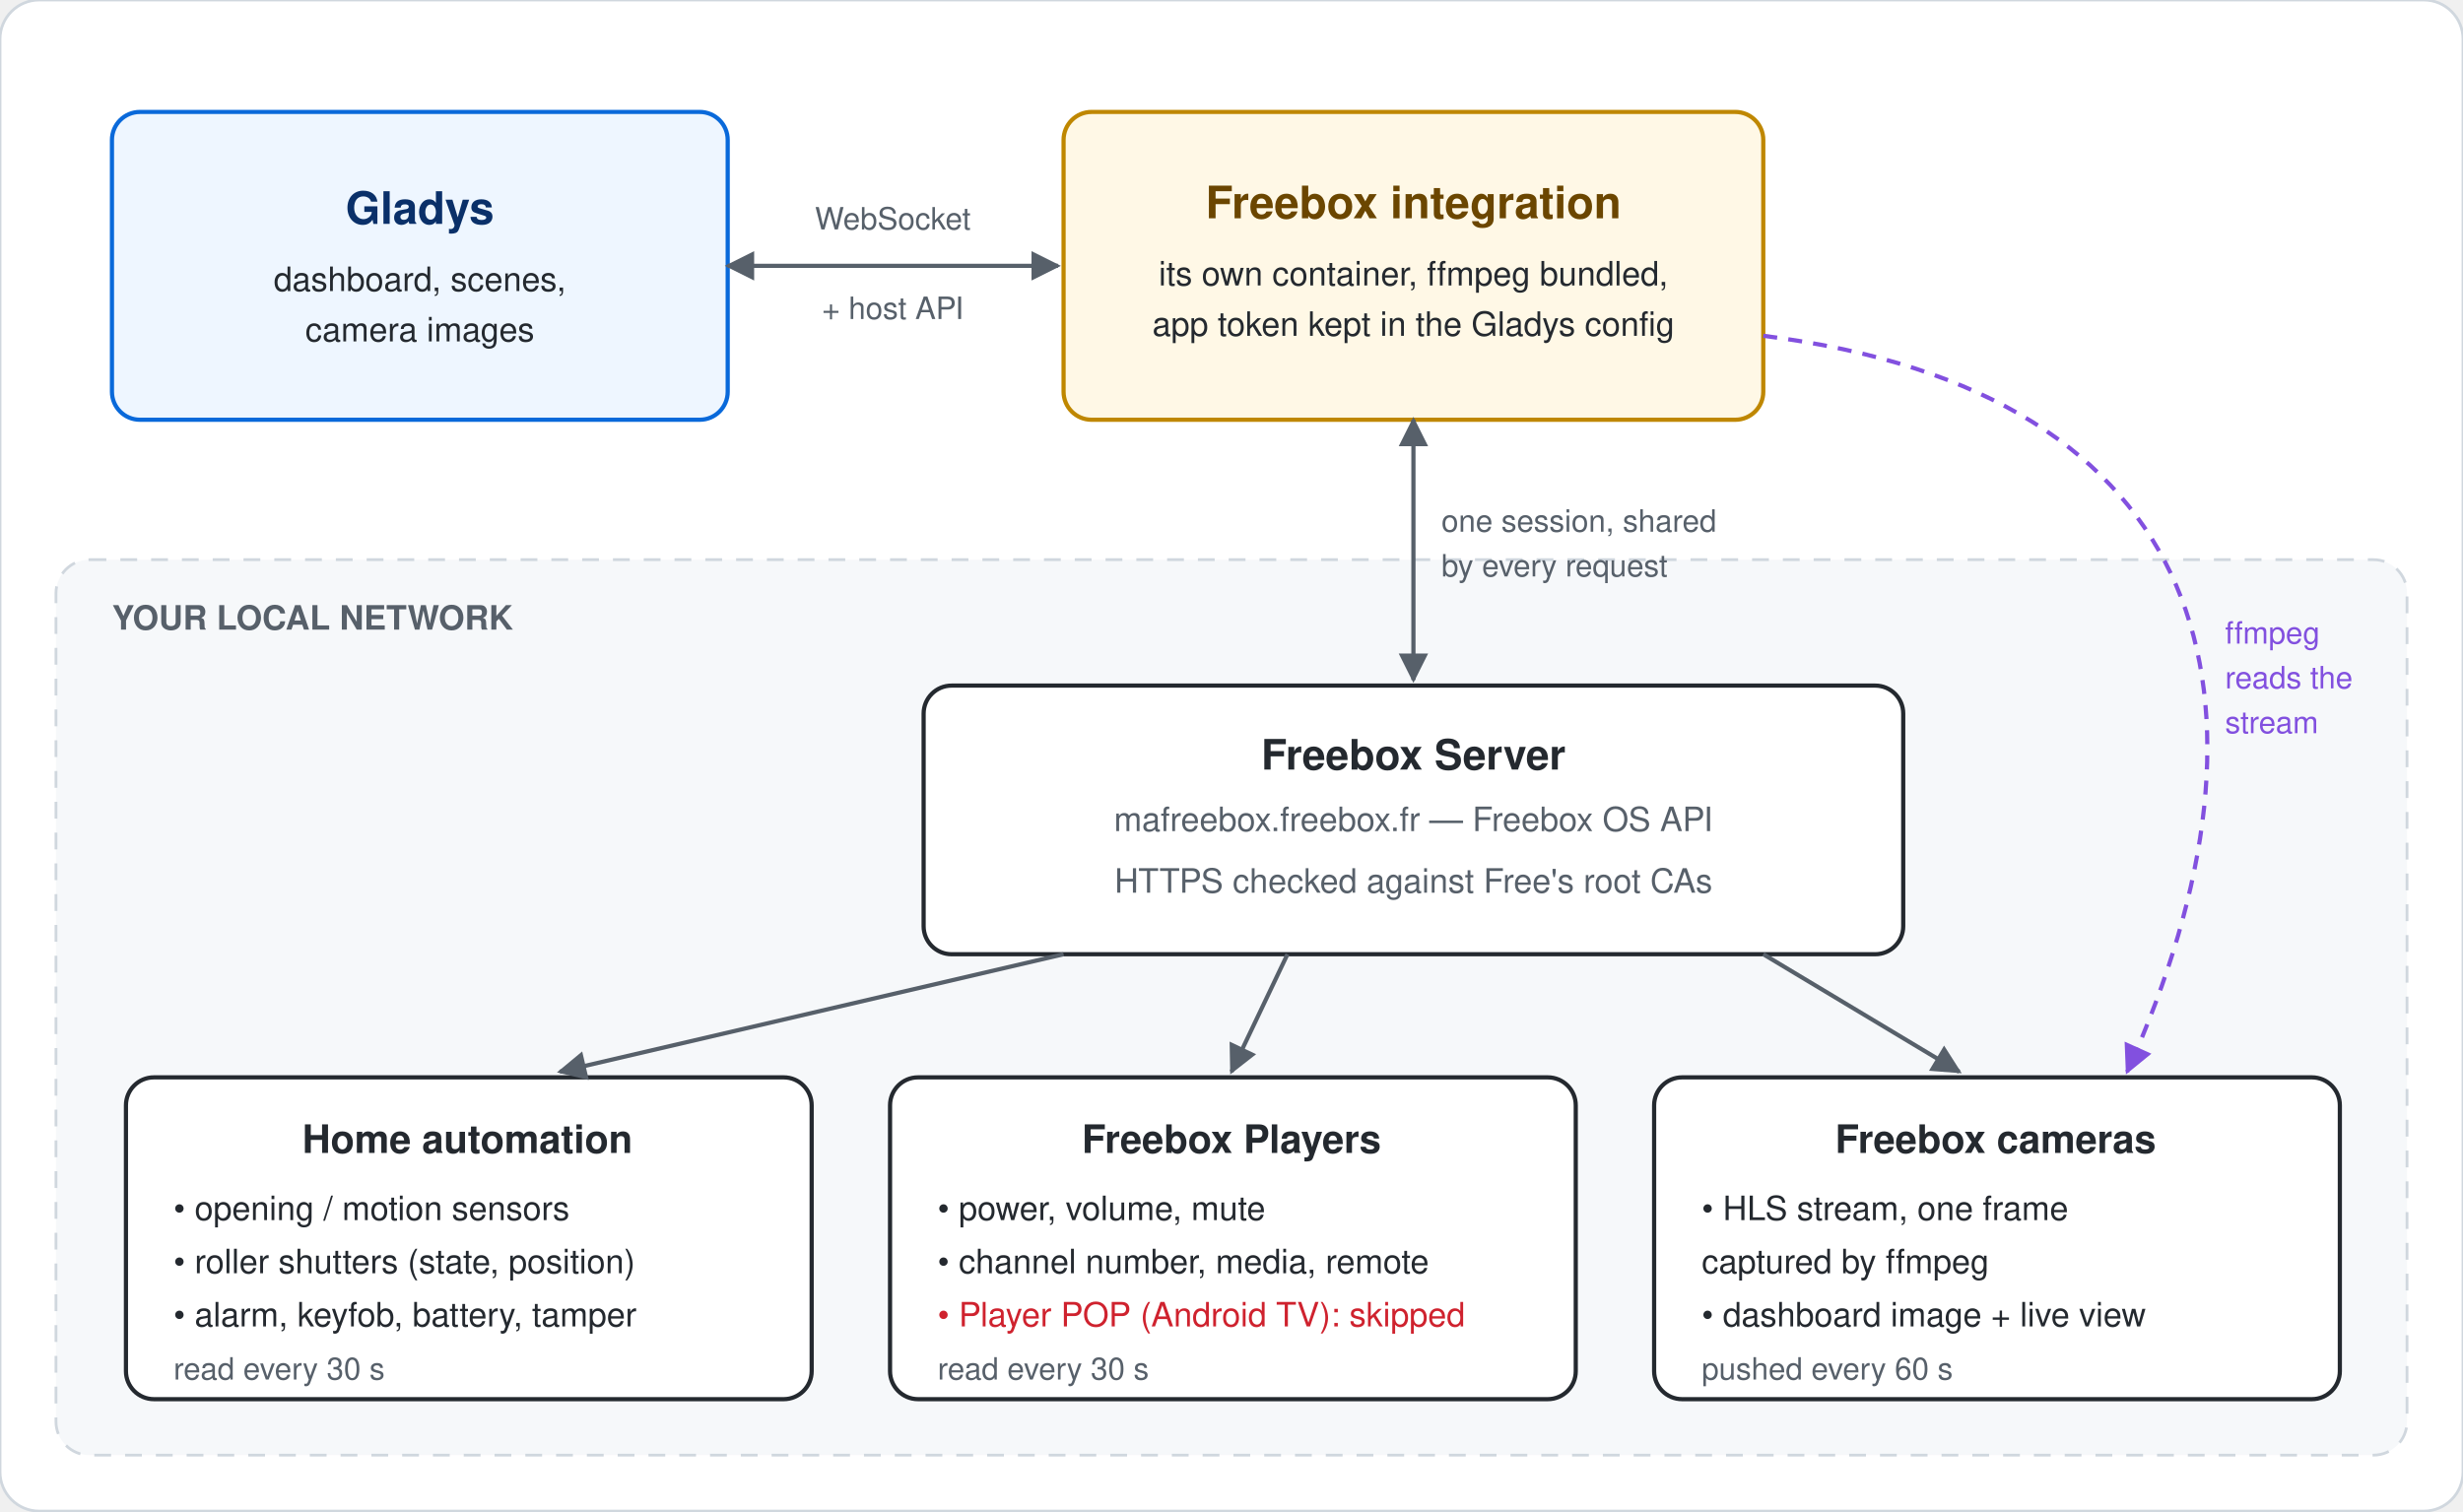
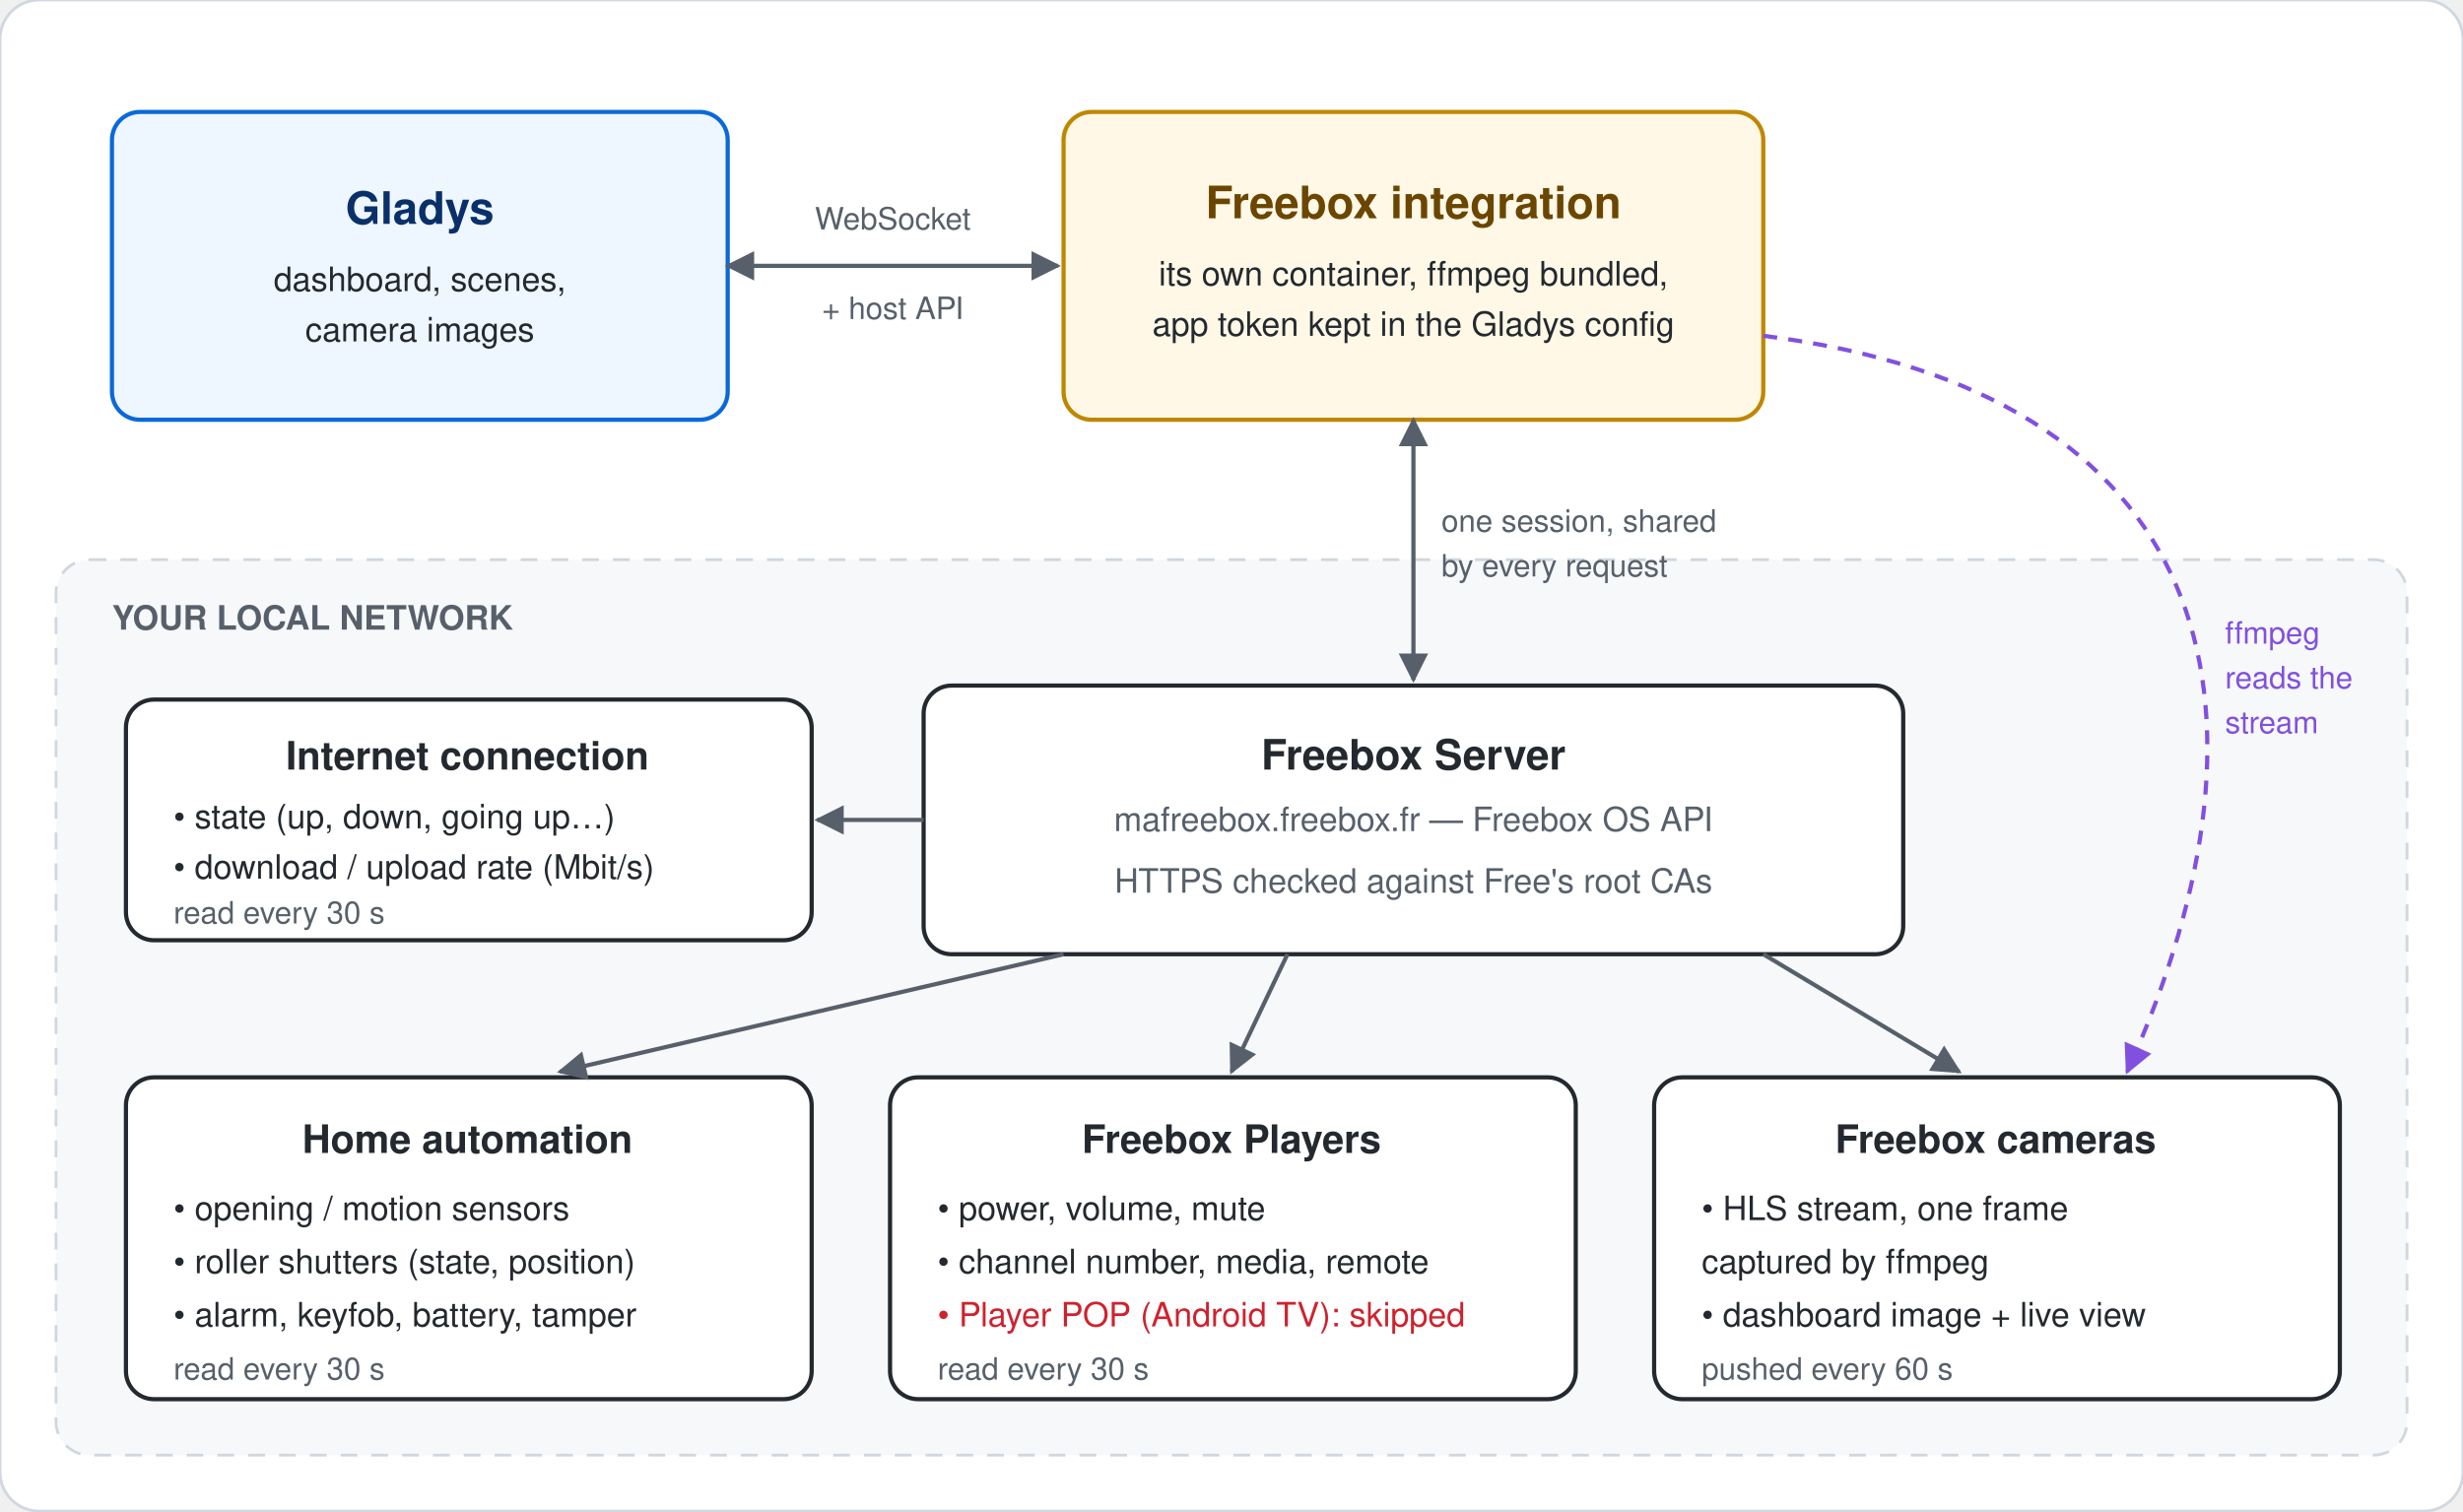
<svg xmlns="http://www.w3.org/2000/svg" viewBox="0 0 880 540" width="880" height="540" font-family="-apple-system, BlinkMacSystemFont, 'Segoe UI', Helvetica, Arial, sans-serif">
  <defs>
    <marker id="arrow" viewBox="0 0 10 10" refX="9" refY="5" markerWidth="7" markerHeight="7" orient="auto-start-reverse">
      <path d="M0,0 L10,5 L0,10 z" fill="#57606a" />
    </marker>
    <marker id="arrow-purple" viewBox="0 0 10 10" refX="9" refY="5" markerWidth="7" markerHeight="7" orient="auto-start-reverse">
      <path d="M0,0 L10,5 L0,10 z" fill="#8250df" />
    </marker>
  </defs>
  <rect x="0" y="0" width="880" height="540" rx="14" fill="#ffffff" stroke="#d0d7de" />
  <rect x="40" y="40" width="220" height="110" rx="10" fill="#eef6ff" stroke="#0969da" stroke-width="1.5" />
  <text x="150" y="80" text-anchor="middle" font-size="16" font-weight="600" fill="#0a3069">Gladys</text>
  <text x="150" y="104" text-anchor="middle" font-size="12" fill="#24292f">dashboard, scenes,</text>
  <text x="150" y="122" text-anchor="middle" font-size="12" fill="#24292f">camera images</text>
  <rect x="380" y="40" width="250" height="110" rx="10" fill="#fff8e6" stroke="#bf8700" stroke-width="1.5" />
  <text x="505" y="78" text-anchor="middle" font-size="16" font-weight="600" fill="#6b4600">Freebox integration</text>
  <text x="505" y="102" text-anchor="middle" font-size="12" fill="#24292f">its own container, ffmpeg bundled,</text>
  <text x="505" y="120" text-anchor="middle" font-size="12" fill="#24292f">app token kept in the Gladys config</text>
  <line x1="260" y1="95" x2="378" y2="95" stroke="#57606a" stroke-width="1.5" marker-start="url(#arrow)" marker-end="url(#arrow)" />
  <text x="319" y="82" text-anchor="middle" font-size="11" fill="#57606a">WebSocket</text>
  <text x="319" y="114" text-anchor="middle" font-size="11" fill="#57606a">+ host API</text>
  <rect x="20" y="200" width="840" height="320" rx="12" fill="#f6f8fa" stroke="#d0d7de" stroke-dasharray="6 5" />
  <text x="40" y="225" font-size="12" font-weight="600" fill="#57606a">YOUR LOCAL NETWORK</text>
  <rect x="330" y="245" width="350" height="96" rx="10" fill="#ffffff" stroke="#24292f" stroke-width="1.5" />
  <text x="505" y="275" text-anchor="middle" font-size="15" font-weight="600" fill="#24292f">Freebox Server</text>
  <text x="505" y="297" text-anchor="middle" font-size="12" fill="#57606a">mafreebox.freebox.fr — Freebox OS API</text>
  <text x="505" y="319" text-anchor="middle" font-size="12" fill="#57606a">HTTPS checked against Free's root CAs</text>
+   <rect x="45" y="250" width="245" height="86" rx="10" fill="#ffffff" stroke="#24292f" stroke-width="1.5" />
+   <text x="167" y="275" text-anchor="middle" font-size="14" font-weight="600" fill="#24292f">Internet connection</text>
+   <text x="62" y="296" font-size="12" fill="#24292f">• state (up, down, going up…)</text>
+   <text x="62" y="314" font-size="12" fill="#24292f">• download / upload rate (Mbit/s)</text>
+   <text x="62" y="330" font-size="11" fill="#57606a">read every 30 s</text>
+   <line x1="330" y1="293" x2="292" y2="293" stroke="#57606a" stroke-width="1.5" marker-end="url(#arrow)" />
  <line x1="505" y1="150" x2="505" y2="243" stroke="#57606a" stroke-width="1.5" marker-start="url(#arrow)" marker-end="url(#arrow)" />
  <text x="515" y="190" font-size="11" fill="#57606a">one session, shared</text>
  <text x="515" y="206" font-size="11" fill="#57606a">by every request</text>
  <rect x="45" y="385" width="245" height="115" rx="10" fill="#ffffff" stroke="#24292f" stroke-width="1.5" />
  <text x="167" y="412" text-anchor="middle" font-size="14" font-weight="600" fill="#24292f">Home automation</text>
  <text x="62" y="436" font-size="12" fill="#24292f">• opening / motion sensors</text>
  <text x="62" y="455" font-size="12" fill="#24292f">• roller shutters (state, position)</text>
  <text x="62" y="474" font-size="12" fill="#24292f">• alarm, keyfob, battery, tamper</text>
  <text x="62" y="493" font-size="11" fill="#57606a">read every 30 s</text>
  <rect x="318" y="385" width="245" height="115" rx="10" fill="#ffffff" stroke="#24292f" stroke-width="1.5" />
  <text x="440" y="412" text-anchor="middle" font-size="14" font-weight="600" fill="#24292f">Freebox Players</text>
  <text x="335" y="436" font-size="12" fill="#24292f">• power, volume, mute</text>
  <text x="335" y="455" font-size="12" fill="#24292f">• channel number, media, remote</text>
  <text x="335" y="474" font-size="12" fill="#cf222e">• Player POP (Android TV): skipped</text>
  <text x="335" y="493" font-size="11" fill="#57606a">read every 30 s</text>
  <rect x="591" y="385" width="245" height="115" rx="10" fill="#ffffff" stroke="#24292f" stroke-width="1.5" />
  <text x="713" y="412" text-anchor="middle" font-size="14" font-weight="600" fill="#24292f">Freebox cameras</text>
  <text x="608" y="436" font-size="12" fill="#24292f">• HLS stream, one frame</text>
  <text x="608" y="455" font-size="12" fill="#24292f">  captured by ffmpeg</text>
  <text x="608" y="474" font-size="12" fill="#24292f">• dashboard image + live view</text>
  <text x="608" y="493" font-size="11" fill="#57606a">pushed every 60 s</text>
  <line x1="380" y1="341" x2="200" y2="383" stroke="#57606a" stroke-width="1.5" marker-end="url(#arrow)" />
  <line x1="460" y1="341" x2="440" y2="383" stroke="#57606a" stroke-width="1.5" marker-end="url(#arrow)" />
  <line x1="630" y1="341" x2="700" y2="383" stroke="#57606a" stroke-width="1.5" marker-end="url(#arrow)" />
  <path d="M630,120 C790,140 820,250 760,383" fill="none" stroke="#8250df" stroke-width="1.5" stroke-dasharray="5 4" marker-end="url(#arrow-purple)" />
  <text x="795" y="230" font-size="11" fill="#8250df">ffmpeg</text>
  <text x="795" y="246" font-size="11" fill="#8250df">reads the</text>
  <text x="795" y="262" font-size="11" fill="#8250df">stream</text>
</svg>
